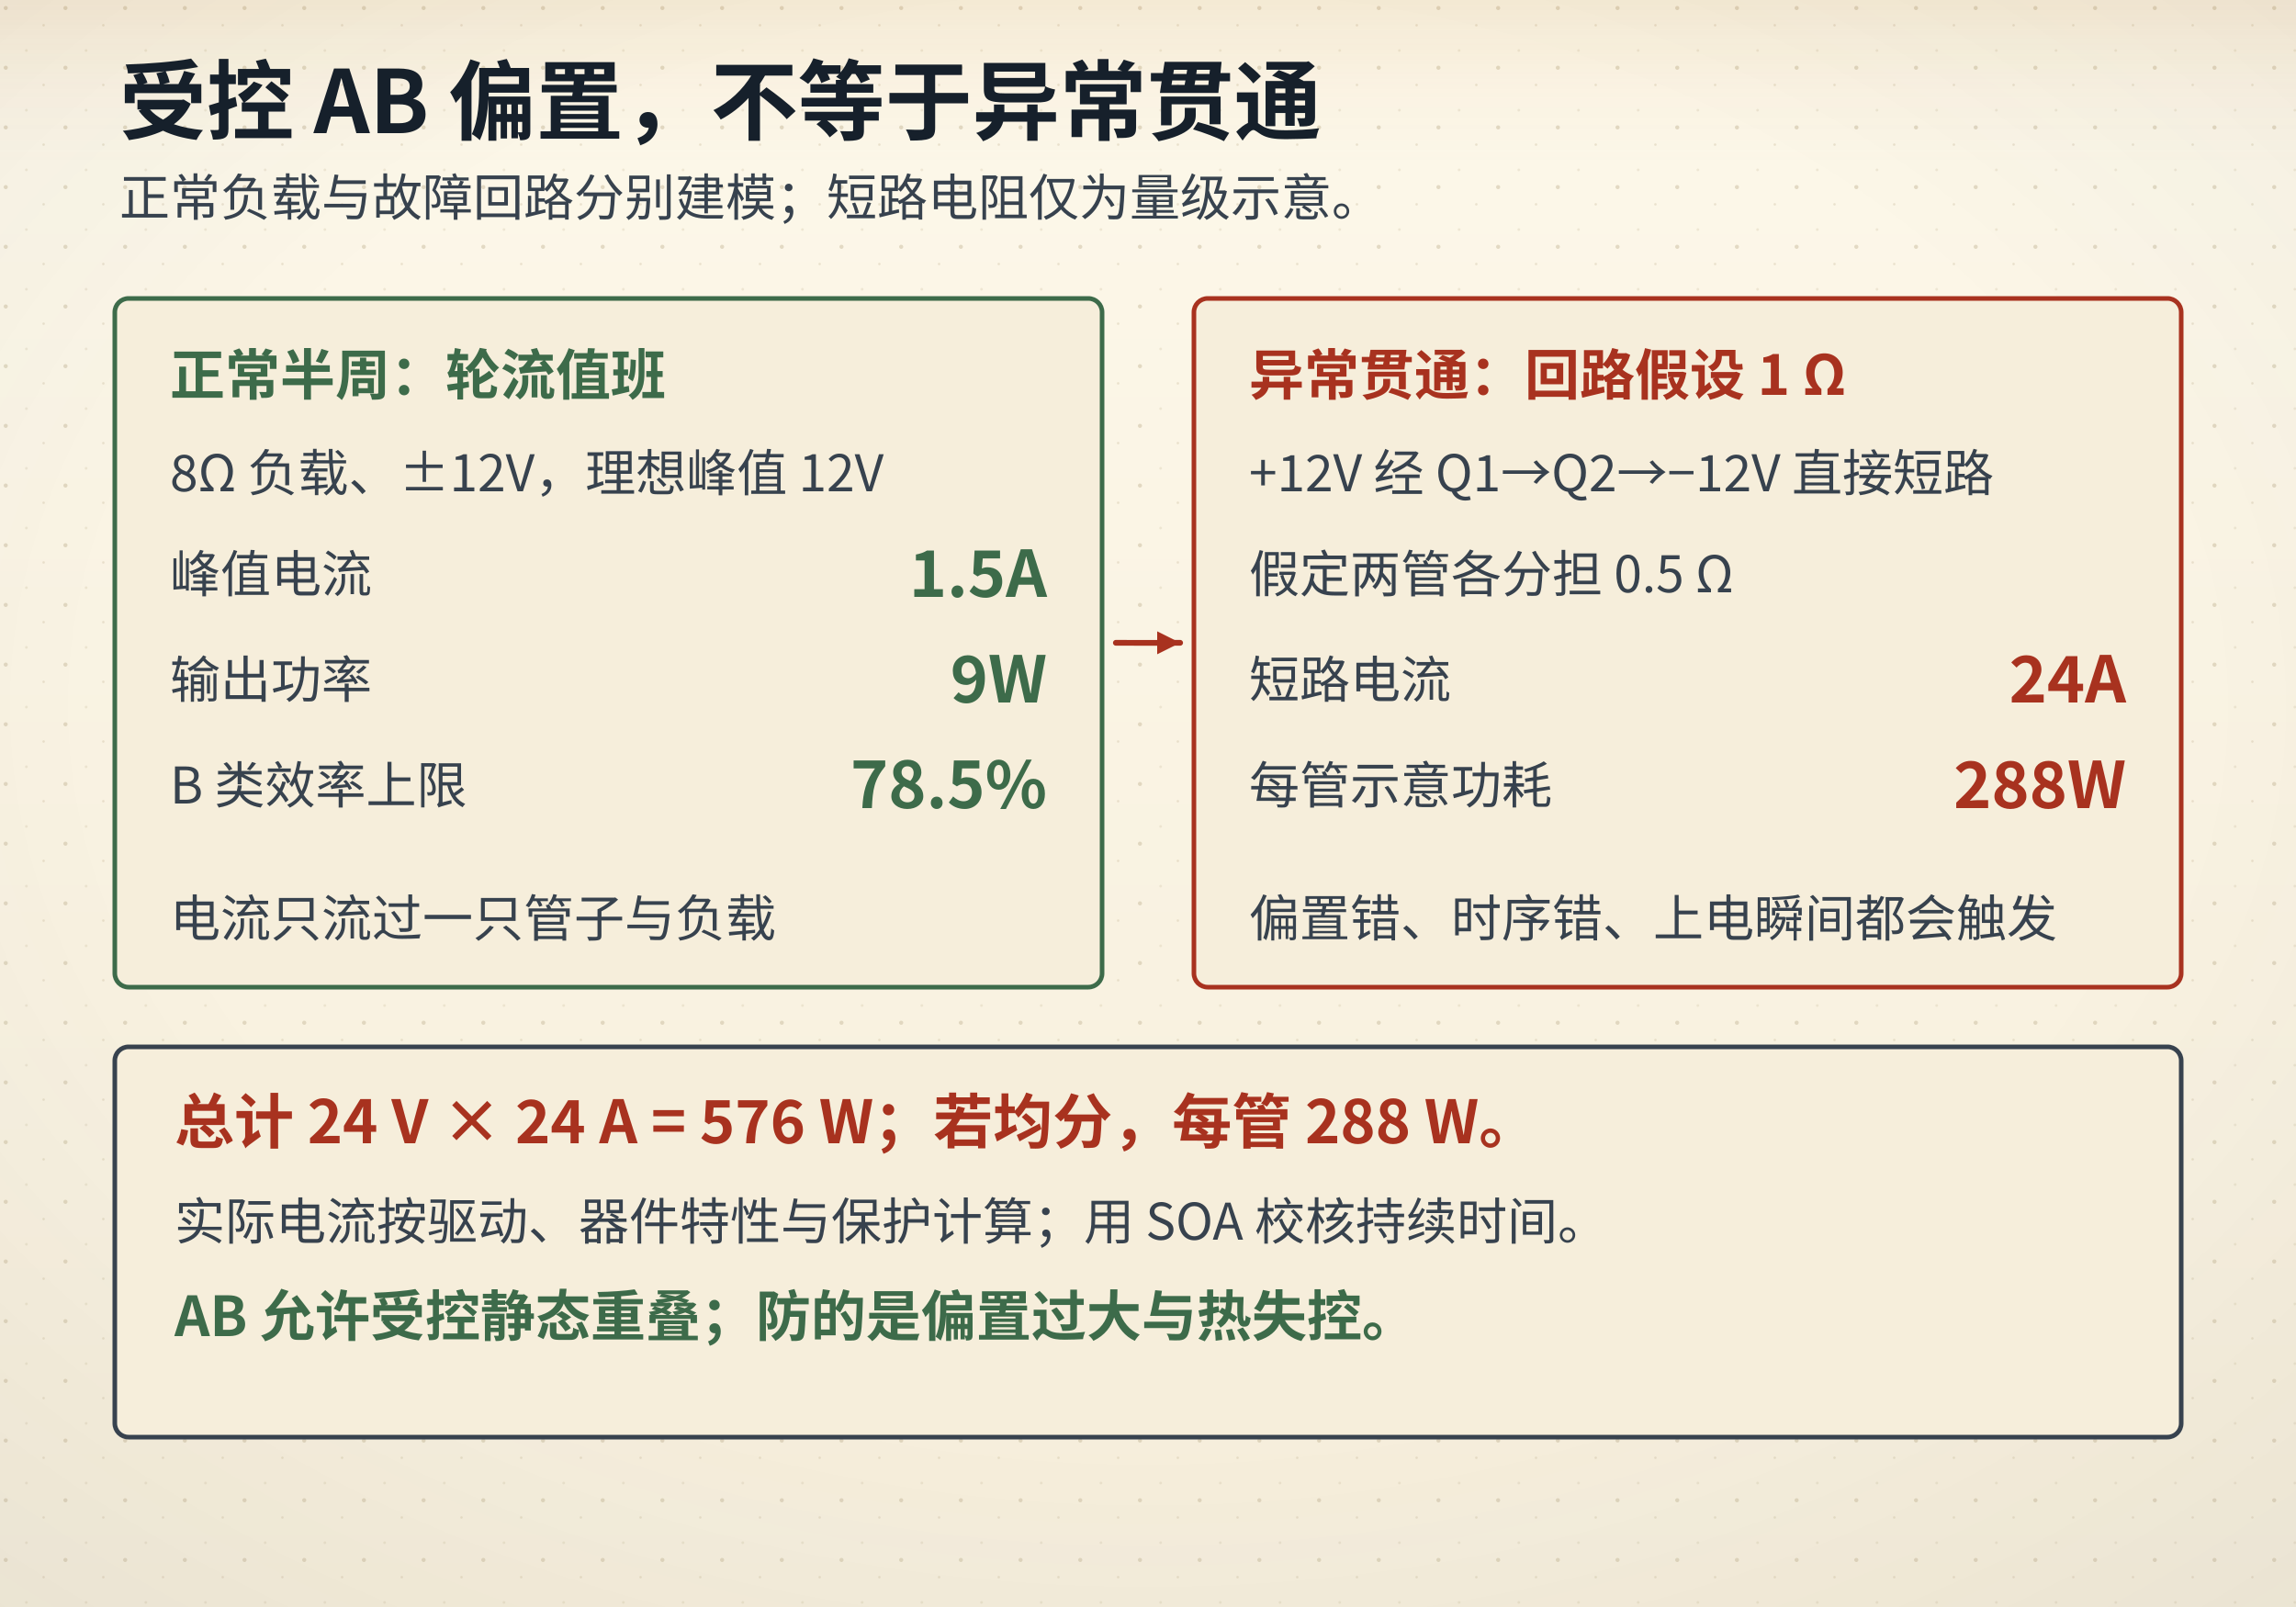
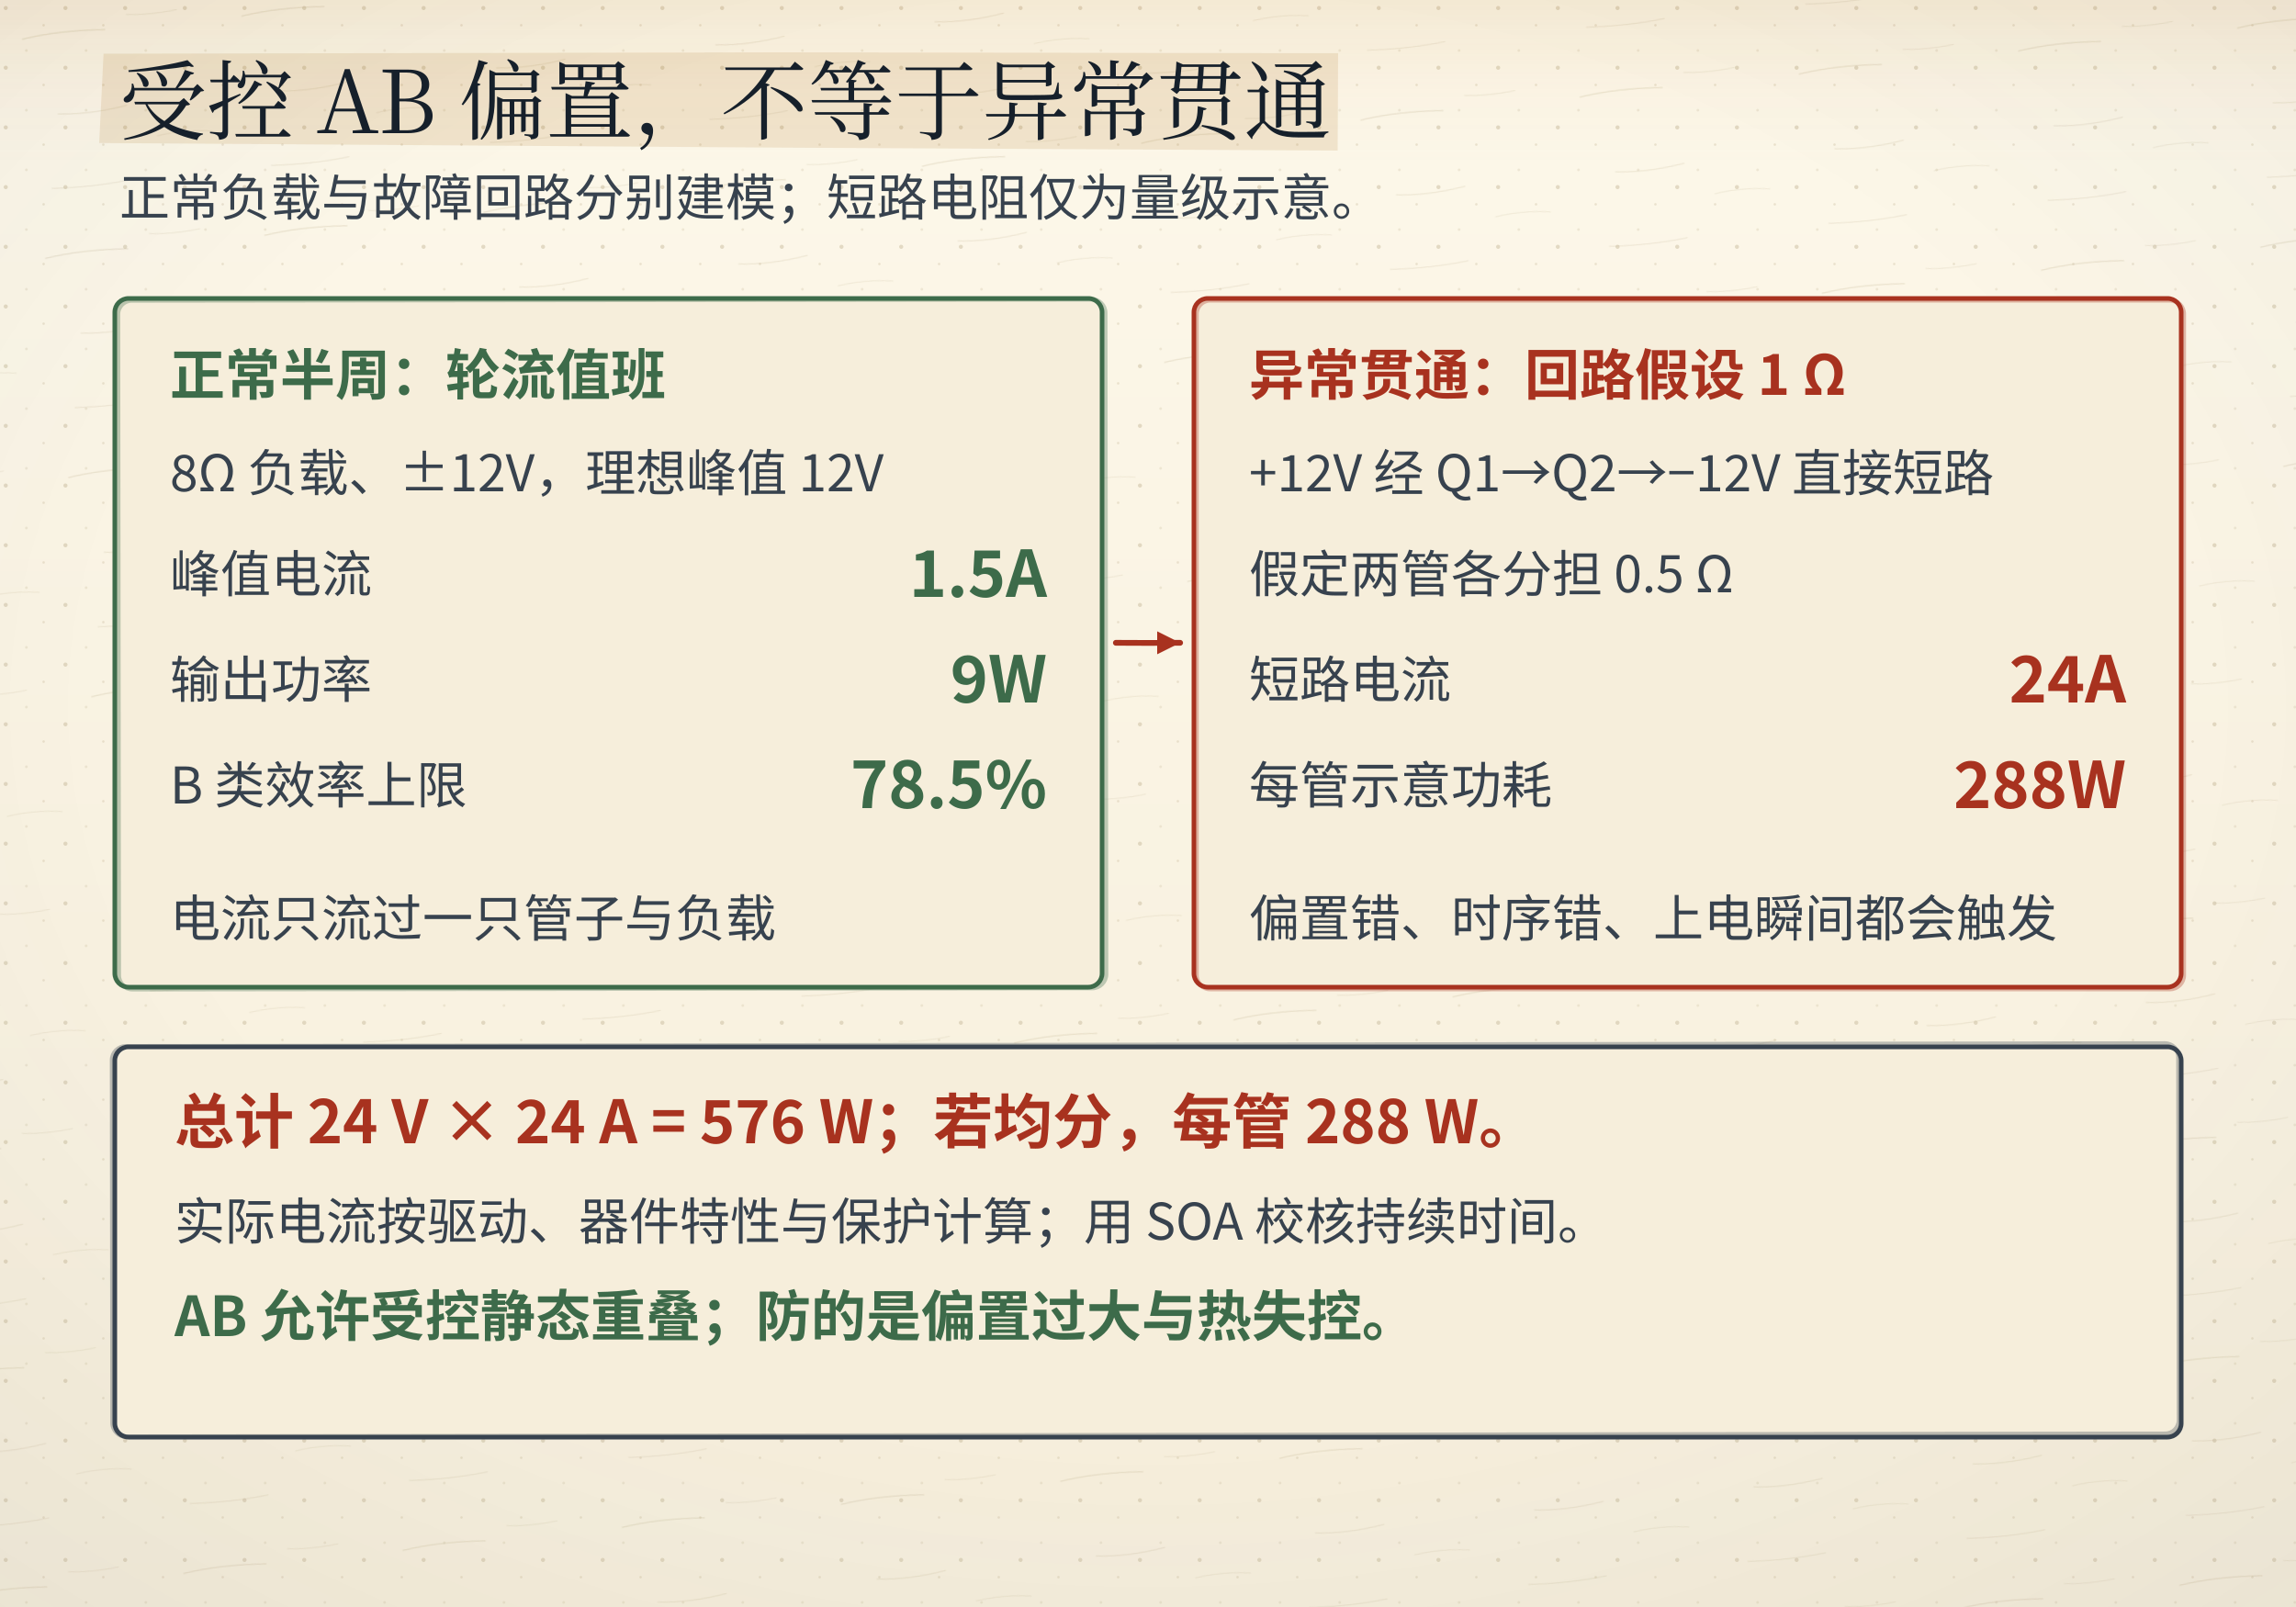
<svg xmlns="http://www.w3.org/2000/svg" viewBox="0 0 1000 700">
  <defs>
    <linearGradient id="bgL" x1="0" y1="0" x2="0" y2="1">
      <stop offset="0" stop-color="#fdf8ea" />
      <stop offset="1" stop-color="#f6eedb" />
    </linearGradient>
    <linearGradient id="bgD" x1="0" y1="0" x2="0" y2="1">
      <stop offset="0" stop-color="#141310" />
      <stop offset="1" stop-color="#1d1a14" />
    </linearGradient>
    <radialGradient id="vig" cx="0.5" cy="0.44" r="0.78">
      <stop offset="0.55" stop-color="#16202b" stop-opacity="0" />
      <stop offset="1" stop-color="#16202b" stop-opacity="0.055" />
    </radialGradient>
    <linearGradient id="hdr" x1="0" y1="0" x2="0" y2="1">
      <stop offset="0" stop-color="#a4630f" stop-opacity="0.10" />
      <stop offset="0.55" stop-color="#a4630f" stop-opacity="0.028" />
      <stop offset="1" stop-color="#a4630f" stop-opacity="0" />
    </linearGradient>
    <linearGradient id="hdrD" x1="0" y1="0" x2="0" y2="1">
      <stop offset="0" stop-color="#dcab63" stop-opacity="0.13" />
      <stop offset="0.55" stop-color="#dcab63" stop-opacity="0.04" />
      <stop offset="1" stop-color="#dcab63" stop-opacity="0" />
    </linearGradient>
    <pattern id="dots" width="26" height="26" patternUnits="userSpaceOnUse">
      <circle cx="2.5" cy="3.5" r="0.9" fill="#c9bb9d" />
      <circle cx="19" cy="11" r="0.55" fill="#c9bb9d" opacity="0.7" />
      <circle cx="11.5" cy="22" r="0.6" fill="#c9bb9d" opacity="0.55" />
    </pattern>
    <filter id="soft" x="-40%" y="-40%" width="180%" height="180%">
      <feDropShadow dx="0" dy="1.4" stdDeviation="2" flood-color="#16202b" flood-opacity="0.13" />
    </filter>
    <filter id="pglow" x="-70%" y="-70%" width="240%" height="240%">
      <feGaussianBlur stdDeviation="1.7" result="b" />
      <feMerge>
        <feMergeNode in="b" />
        <feMergeNode in="SourceGraphic" />
      </feMerge>
    </filter>
  </defs>
  <rect class="page-bg" width="1000" height="700" fill="url(#bgL)" />
  <rect class="page-grain" width="1000" height="700" fill="url(#dots)" />
+   <defs>
+     <pattern id="fiber" width="96" height="96" patternUnits="userSpaceOnUse" patternTransform="rotate(-6)">
+       <path d="M8 18 q16 -2.2 36 -0.4" stroke="#c9bb9d" stroke-width="0.55" fill="none" stroke-opacity="0.55" />
+       <path d="M54 12 q10 1.4 22 0.2" stroke="#c9bb9d" stroke-width="0.45" fill="none" stroke-opacity="0.4" />
+       <path d="M20 52 q14 1.8 30 -0.6" stroke="#c9bb9d" stroke-width="0.5" fill="none" stroke-opacity="0.45" />
+       <path d="M62 66 q12 -1.6 24 0.4" stroke="#c9bb9d" stroke-width="0.45" fill="none" stroke-opacity="0.38" />
+       <path d="M14 84 q18 1.4 34 -0.2" stroke="#c9bb9d" stroke-width="0.5" fill="none" stroke-opacity="0.42" />
+     </pattern>
+   </defs>
+   <rect class="page-fiber" width="1000" height="700" fill="url(#fiber)" opacity="0.55" />
  <rect class="page-vig" width="1000" height="700" fill="url(#vig)" />
  <rect class="page-hdr" width="1000" height="72" fill="url(#hdr)" />
  <style>
text{font-family:"Segoe UI","Microsoft YaHei","PingFang SC","Hiragino Sans GB","Noto Sans CJK SC","Source Han Sans SC","Noto Sans SC",sans-serif;}
line,path,polyline,polygon{stroke-linecap:round;stroke-linejoin:round}
.page-bg{fill:url(#bgL)}
.page-grain{opacity:.5}
.page-vig{opacity:1}
.page-hdr{fill:url(#hdr)}
@media (prefers-color-scheme: dark){
.page-bg{fill:url(#bgD)}
.page-grain{opacity:.34}
.page-vig{opacity:.5}
.page-hdr{fill:url(#hdrD)}
[fill="#fdf8ea"]{fill:#141310}
[stroke="#fdf8ea"]{stroke:#141310}
[fill="#f6eedb"]{fill:#1d1a14}
[stroke="#f6eedb"]{stroke:#1d1a14}
[fill="#e0d3b8"]{fill:#3b3529}
[stroke="#e0d3b8"]{stroke:#3b3529}
[fill="#c9bb9d"]{fill:#4a4436}
[stroke="#c9bb9d"]{stroke:#4a4436}
[fill="#16202b"]{fill:#ece4d3}
[stroke="#16202b"]{stroke:#ece4d3}
[fill="#37424e"]{fill:#cfc6b4}
[stroke="#37424e"]{stroke:#cfc6b4}
[fill="#5b666f"]{fill:#a79e8b}
[stroke="#5b666f"]{stroke:#a79e8b}
[fill="#8b8272"]{fill:#857c6c}
[stroke="#8b8272"]{stroke:#857c6c}
text[fill="#fdf8ea"]{fill:#f9f3e3}
[fill="#e6eff3"]{fill:#17262e}
[fill="#e4f1f3"]{fill:#15262a}
[fill="#e8efe6"]{fill:#182418}
[fill="#f6e7e1"]{fill:#281a16}
[fill="#f7eedb"]{fill:#292114}
[fill="#efe8ee"]{fill:#241c22}
text[fill="#1f5d7a"]{fill:#7fb7cf}
:is(rect,circle,path,line,polygon,polyline,ellipse,g)[fill="#1f5d7a"]{fill:#2b4d5f}
[stroke="#1f5d7a"]{stroke:#6fa3b9}
text[fill="#2f7f96"]{fill:#8ac9d8}
:is(rect,circle,path,line,polygon,polyline,ellipse,g)[fill="#2f7f96"]{fill:#2b5660}
[stroke="#2f7f96"]{stroke:#77b2c1}
text[fill="#3d6b4a"]{fill:#98c096}
:is(rect,circle,path,line,polygon,polyline,ellipse,g)[fill="#3d6b4a"]{fill:#2f4a33}
[stroke="#3d6b4a"]{stroke:#7aa87c}
text[fill="#a8321f"]{fill:#e0907a}
:is(rect,circle,path,line,polygon,polyline,ellipse,g)[fill="#a8321f"]{fill:#55231b}
[stroke="#a8321f"]{stroke:#c07a63}
text[fill="#a4630f"]{fill:#dcab63}
:is(rect,circle,path,line,polygon,polyline,ellipse,g)[fill="#a4630f"]{fill:#553a17}
[stroke="#a4630f"]{stroke:#c08a45}
text[fill="#6b3f63"]{fill:#c4a2bf}
:is(rect,circle,path,line,polygon,polyline,ellipse,g)[fill="#6b3f63"]{fill:#452c40}
[stroke="#6b3f63"]{stroke:#a17c9b}
}
</style>
-   <text x="52" y="58" font-size="38" fill="#16202b" font-family="'KaiTi','STKaiti','Kaiti SC','LXGW WenKai','Noto Serif CJK SC','Source Han Serif SC','Songti SC','SimSun','Noto Serif SC',serif" font-weight="700" text-anchor="start">受控 AB 偏置，不等于异常贯通</text>
+   <polygon class="marker-wash" points="45.1,23.4 332.6,22.8 582.8,23.2 582.6,65.6 339.3,64.3 43.2,62.3" fill="#a4630f" opacity="0.13" />
+   <text x="52" y="58" font-size="38" fill="#16202b" font-family="'KaiTi','STKaiti','Kaiti SC','LXGW WenKai','Noto Serif CJK SC','Source Han Serif SC','Songti SC','SimSun','Noto Serif SC',serif" font-weight="700" text-anchor="start" style="font-family:'KaiTi','STKaiti','Kaiti SC','LXGW WenKai','Noto Serif CJK SC','Source Han Serif SC','Songti SC','SimSun','Noto Serif SC',serif;font-weight:400">受控 AB 偏置，不等于异常贯通</text>
  <text x="52" y="94" font-size="22" fill="#37424e" font-family="'KaiTi','STKaiti','Kaiti SC','LXGW WenKai','Noto Serif CJK SC','Source Han Serif SC','Songti SC','SimSun','Noto Serif SC',serif" font-weight="400" text-anchor="start">正常负载与故障回路分别建模；短路电阻仅为量级示意。</text>
  <rect x="50" y="130" width="430" height="300" rx="6" fill="#f6eedb" stroke="#3d6b4a" stroke-width="2" />
+   <rect class="ink-echo" x="50" y="130" width="430" height="300" rx="6" stroke="#3d6b4a" stroke-width="2" fill="none" opacity="0.32" transform="translate(1.53 0.61) rotate(-0.07 265.0 280.0)" />
  <text x="74" y="172" font-size="24" fill="#3d6b4a" font-family="'KaiTi','STKaiti','Kaiti SC','LXGW WenKai','Noto Serif CJK SC','Source Han Serif SC','Songti SC','SimSun','Noto Serif SC',serif" font-weight="700" text-anchor="start">正常半周：轮流值班</text>
  <text x="74" y="214" font-size="22" fill="#37424e" font-family="'KaiTi','STKaiti','Kaiti SC','LXGW WenKai','Noto Serif CJK SC','Source Han Serif SC','Songti SC','SimSun','Noto Serif SC',serif" font-weight="400" text-anchor="start">8Ω 负载、±12V，理想峰值 12V</text>
  <text x="74" y="258" font-size="22" fill="#37424e" font-family="'KaiTi','STKaiti','Kaiti SC','LXGW WenKai','Noto Serif CJK SC','Source Han Serif SC','Songti SC','SimSun','Noto Serif SC',serif" font-weight="400" text-anchor="start">峰值电流</text>
  <text x="456" y="260" font-size="28" fill="#3d6b4a" font-family="'KaiTi','STKaiti','Kaiti SC','LXGW WenKai','Noto Serif CJK SC','Source Han Serif SC','Songti SC','SimSun','Noto Serif SC',serif" font-weight="700" text-anchor="end">1.5A</text>
  <text x="74" y="304" font-size="22" fill="#37424e" font-family="'KaiTi','STKaiti','Kaiti SC','LXGW WenKai','Noto Serif CJK SC','Source Han Serif SC','Songti SC','SimSun','Noto Serif SC',serif" font-weight="400" text-anchor="start">输出功率</text>
  <text x="456" y="306" font-size="28" fill="#3d6b4a" font-family="'KaiTi','STKaiti','Kaiti SC','LXGW WenKai','Noto Serif CJK SC','Source Han Serif SC','Songti SC','SimSun','Noto Serif SC',serif" font-weight="700" text-anchor="end">9W</text>
  <text x="74" y="350" font-size="22" fill="#37424e" font-family="'KaiTi','STKaiti','Kaiti SC','LXGW WenKai','Noto Serif CJK SC','Source Han Serif SC','Songti SC','SimSun','Noto Serif SC',serif" font-weight="400" text-anchor="start">B 类效率上限</text>
  <text x="456" y="352" font-size="28" fill="#3d6b4a" font-family="'KaiTi','STKaiti','Kaiti SC','LXGW WenKai','Noto Serif CJK SC','Source Han Serif SC','Songti SC','SimSun','Noto Serif SC',serif" font-weight="700" text-anchor="end">78.5%</text>
  <text x="74" y="408" font-size="22" fill="#37424e" font-family="'KaiTi','STKaiti','Kaiti SC','LXGW WenKai','Noto Serif CJK SC','Source Han Serif SC','Songti SC','SimSun','Noto Serif SC',serif" font-weight="400" text-anchor="start">电流只流过一只管子与负载</text>
  <rect x="520" y="130" width="430" height="300" rx="6" fill="#f6eedb" stroke="#a8321f" stroke-width="2" />
+   <rect class="ink-echo" x="520" y="130" width="430" height="300" rx="6" stroke="#a8321f" stroke-width="2" fill="none" opacity="0.32" transform="translate(1.11 0.80) rotate(0.00 735.0 280.0)" />
  <text x="544" y="172" font-size="24" fill="#a8321f" font-family="'KaiTi','STKaiti','Kaiti SC','LXGW WenKai','Noto Serif CJK SC','Source Han Serif SC','Songti SC','SimSun','Noto Serif SC',serif" font-weight="700" text-anchor="start">异常贯通：回路假设 1 Ω</text>
  <text x="544" y="214" font-size="22" fill="#37424e" font-family="'KaiTi','STKaiti','Kaiti SC','LXGW WenKai','Noto Serif CJK SC','Source Han Serif SC','Songti SC','SimSun','Noto Serif SC',serif" font-weight="400" text-anchor="start">+12V 经 Q1→Q2→−12V 直接短路</text>
  <text x="544" y="258" font-size="22" fill="#37424e" font-family="'KaiTi','STKaiti','Kaiti SC','LXGW WenKai','Noto Serif CJK SC','Source Han Serif SC','Songti SC','SimSun','Noto Serif SC',serif" font-weight="400" text-anchor="start">假定两管各分担 0.5 Ω</text>
  <text x="544" y="304" font-size="22" fill="#37424e" font-family="'KaiTi','STKaiti','Kaiti SC','LXGW WenKai','Noto Serif CJK SC','Source Han Serif SC','Songti SC','SimSun','Noto Serif SC',serif" font-weight="400" text-anchor="start">短路电流</text>
  <text x="926" y="306" font-size="28" fill="#a8321f" font-family="'KaiTi','STKaiti','Kaiti SC','LXGW WenKai','Noto Serif CJK SC','Source Han Serif SC','Songti SC','SimSun','Noto Serif SC',serif" font-weight="700" text-anchor="end">24A</text>
  <text x="544" y="350" font-size="22" fill="#37424e" font-family="'KaiTi','STKaiti','Kaiti SC','LXGW WenKai','Noto Serif CJK SC','Source Han Serif SC','Songti SC','SimSun','Noto Serif SC',serif" font-weight="400" text-anchor="start">每管示意功耗</text>
  <text x="926" y="352" font-size="28" fill="#a8321f" font-family="'KaiTi','STKaiti','Kaiti SC','LXGW WenKai','Noto Serif CJK SC','Source Han Serif SC','Songti SC','SimSun','Noto Serif SC',serif" font-weight="700" text-anchor="end">288W</text>
  <text x="544" y="408" font-size="22" fill="#37424e" font-family="'KaiTi','STKaiti','Kaiti SC','LXGW WenKai','Noto Serif CJK SC','Source Han Serif SC','Songti SC','SimSun','Noto Serif SC',serif" font-weight="400" text-anchor="start">偏置错、时序错、上电瞬间都会触发</text>
-   <path d="M486 280 Q500.00 280.06 514 280" fill="none" stroke="#a8321f" stroke-width="2.5" stroke-linecap="round" />
+   <path d="M486 280 Q500.00 280.11 514 280" fill="none" stroke="#a8321f" stroke-width="2.5" stroke-linecap="round" />
  <polygon points="514,280 504,275 504,285" fill="#a8321f" />
  <rect x="50" y="456" width="900" height="170" rx="6" fill="#f6eedb" stroke="#37424e" stroke-width="2" />
+   <rect class="ink-echo" x="50" y="456" width="900" height="170" rx="6" stroke="#37424e" stroke-width="2" fill="none" opacity="0.32" transform="translate(-1.06 -0.82) rotate(-0.08 500.0 541.0)" />
  <text x="76" y="498" font-size="26" fill="#a8321f" font-family="'KaiTi','STKaiti','Kaiti SC','LXGW WenKai','Noto Serif CJK SC','Source Han Serif SC','Songti SC','SimSun','Noto Serif SC',serif" font-weight="700" text-anchor="start">总计 24 V × 24 A = 576 W；若均分，每管 288 W。</text>
  <text x="76" y="540" font-size="22" fill="#37424e" font-family="'KaiTi','STKaiti','Kaiti SC','LXGW WenKai','Noto Serif CJK SC','Source Han Serif SC','Songti SC','SimSun','Noto Serif SC',serif" font-weight="400" text-anchor="start">实际电流按驱动、器件特性与保护计算；用 SOA 校核持续时间。</text>
  <text x="76" y="582" font-size="24" fill="#3d6b4a" font-family="'KaiTi','STKaiti','Kaiti SC','LXGW WenKai','Noto Serif CJK SC','Source Han Serif SC','Songti SC','SimSun','Noto Serif SC',serif" font-weight="700" text-anchor="start">AB 允许受控静态重叠；防的是偏置过大与热失控。</text>
</svg>
